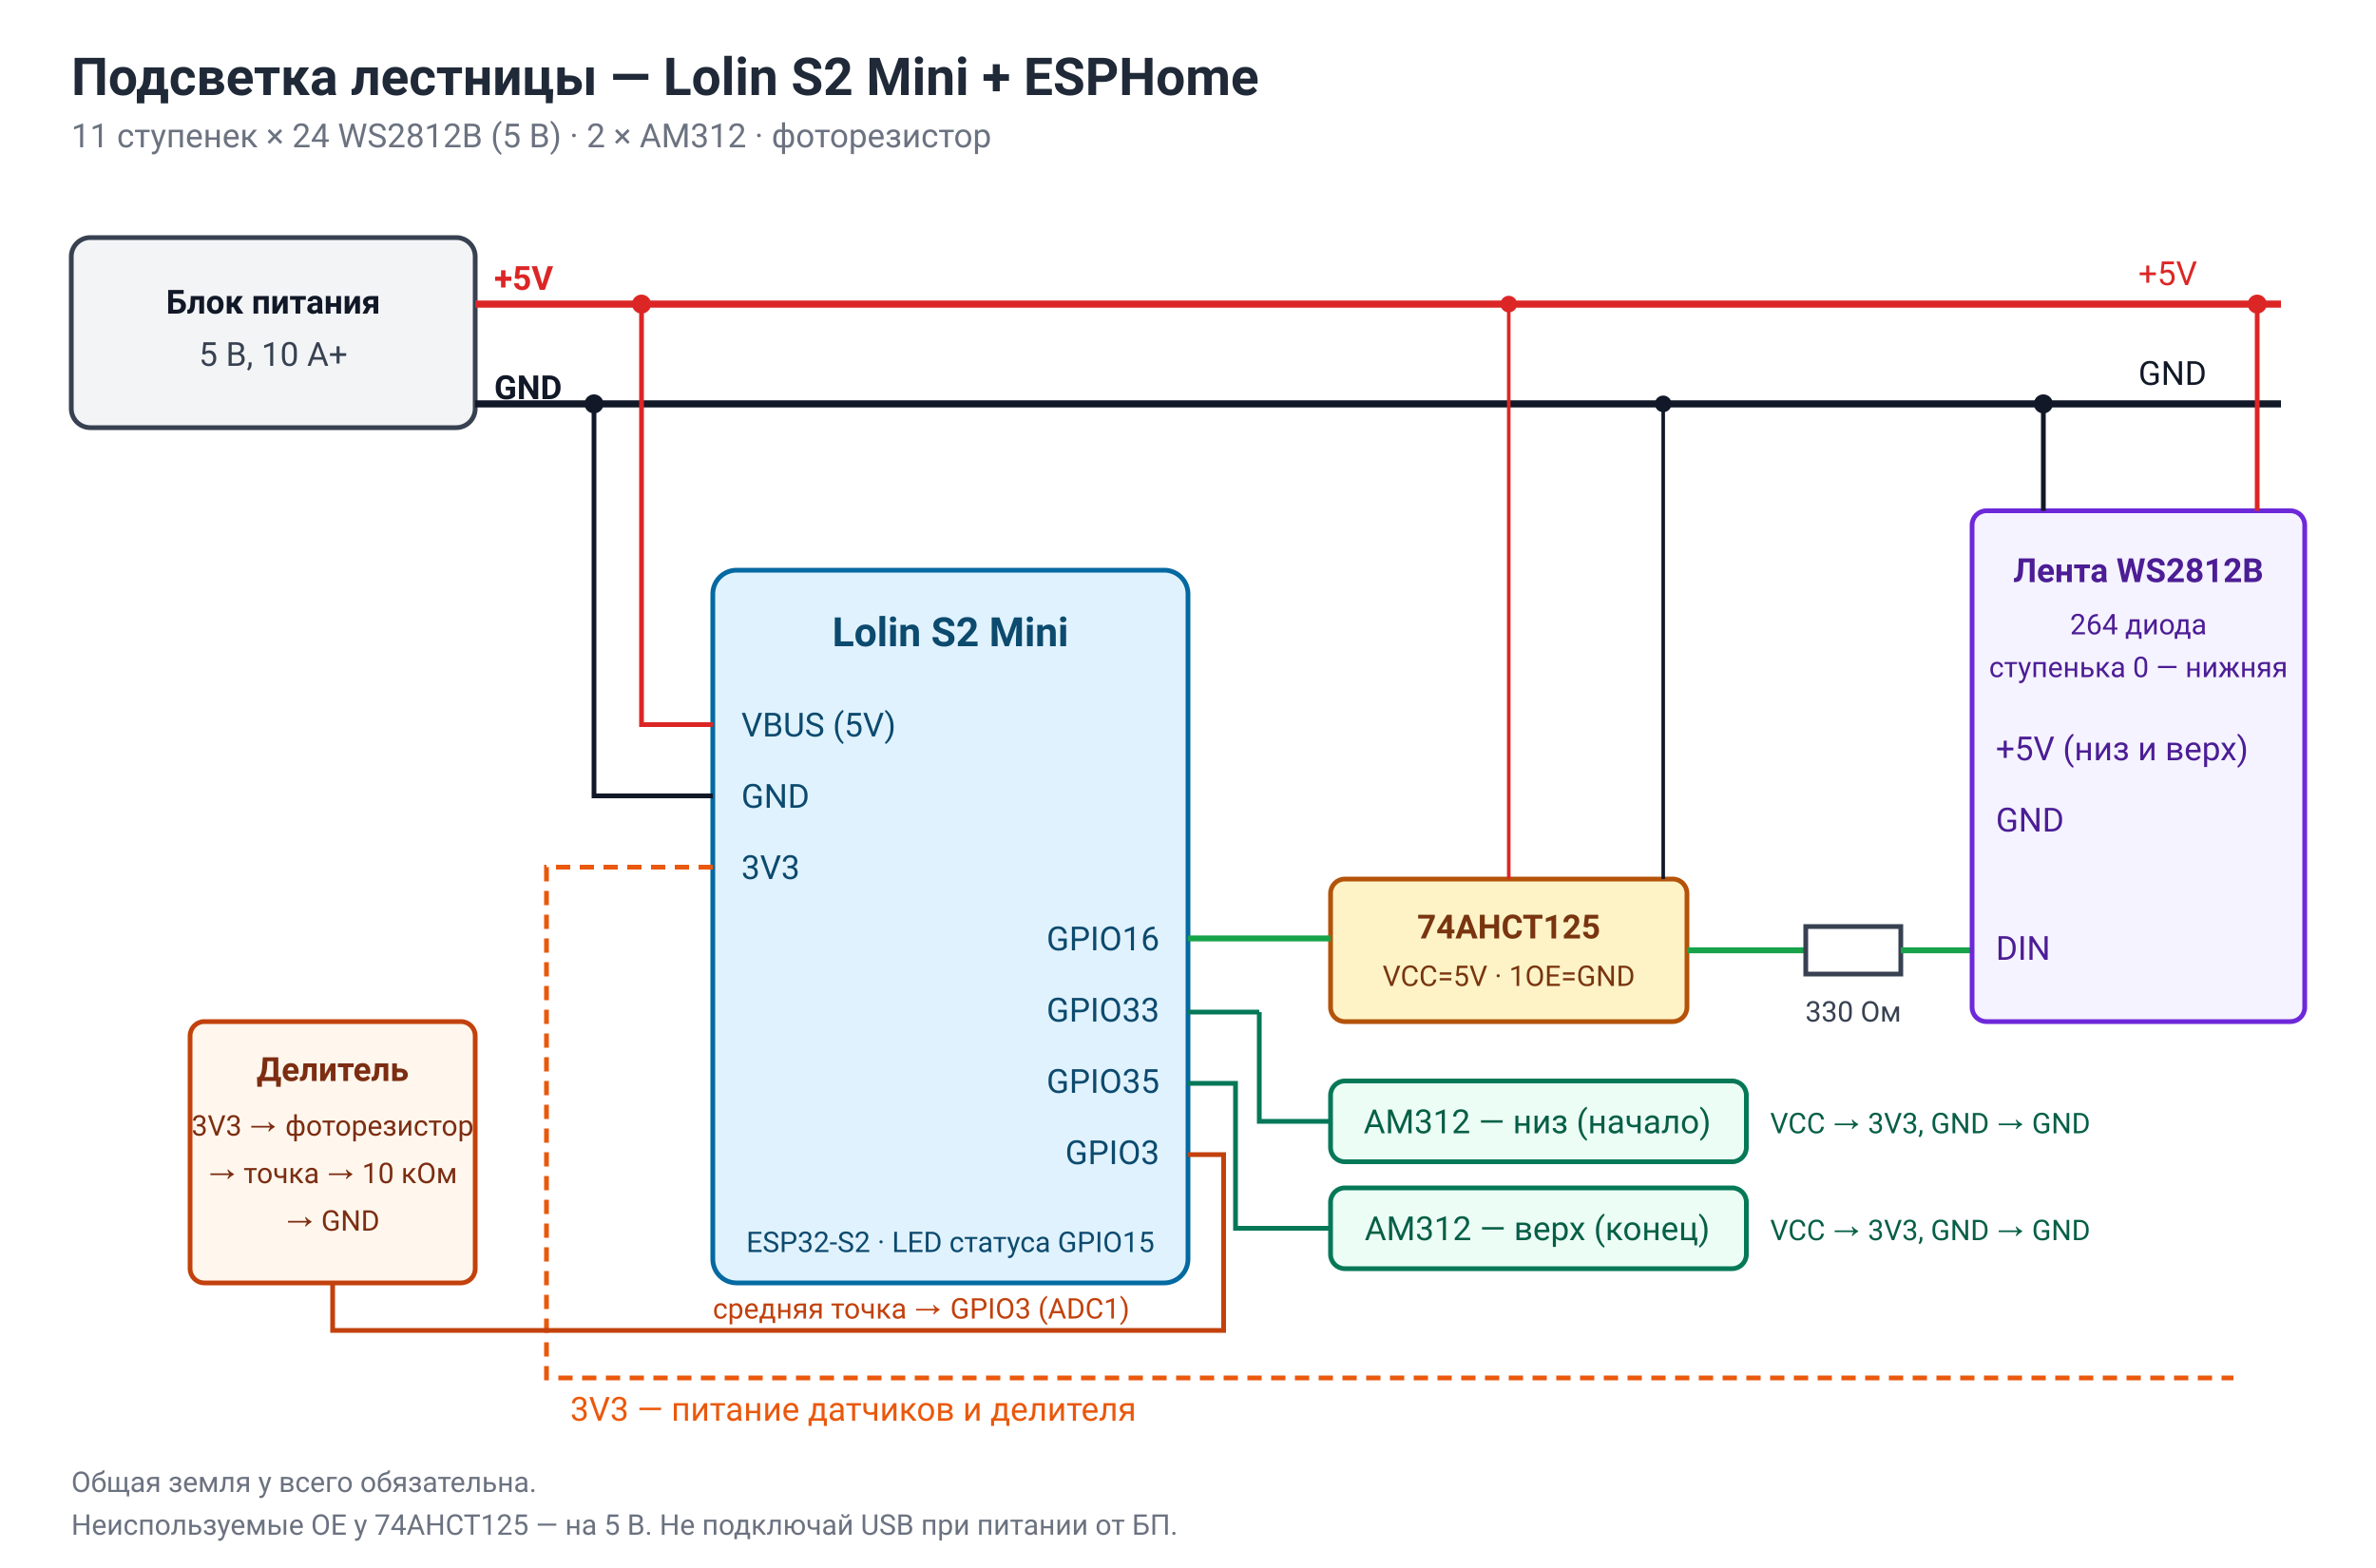
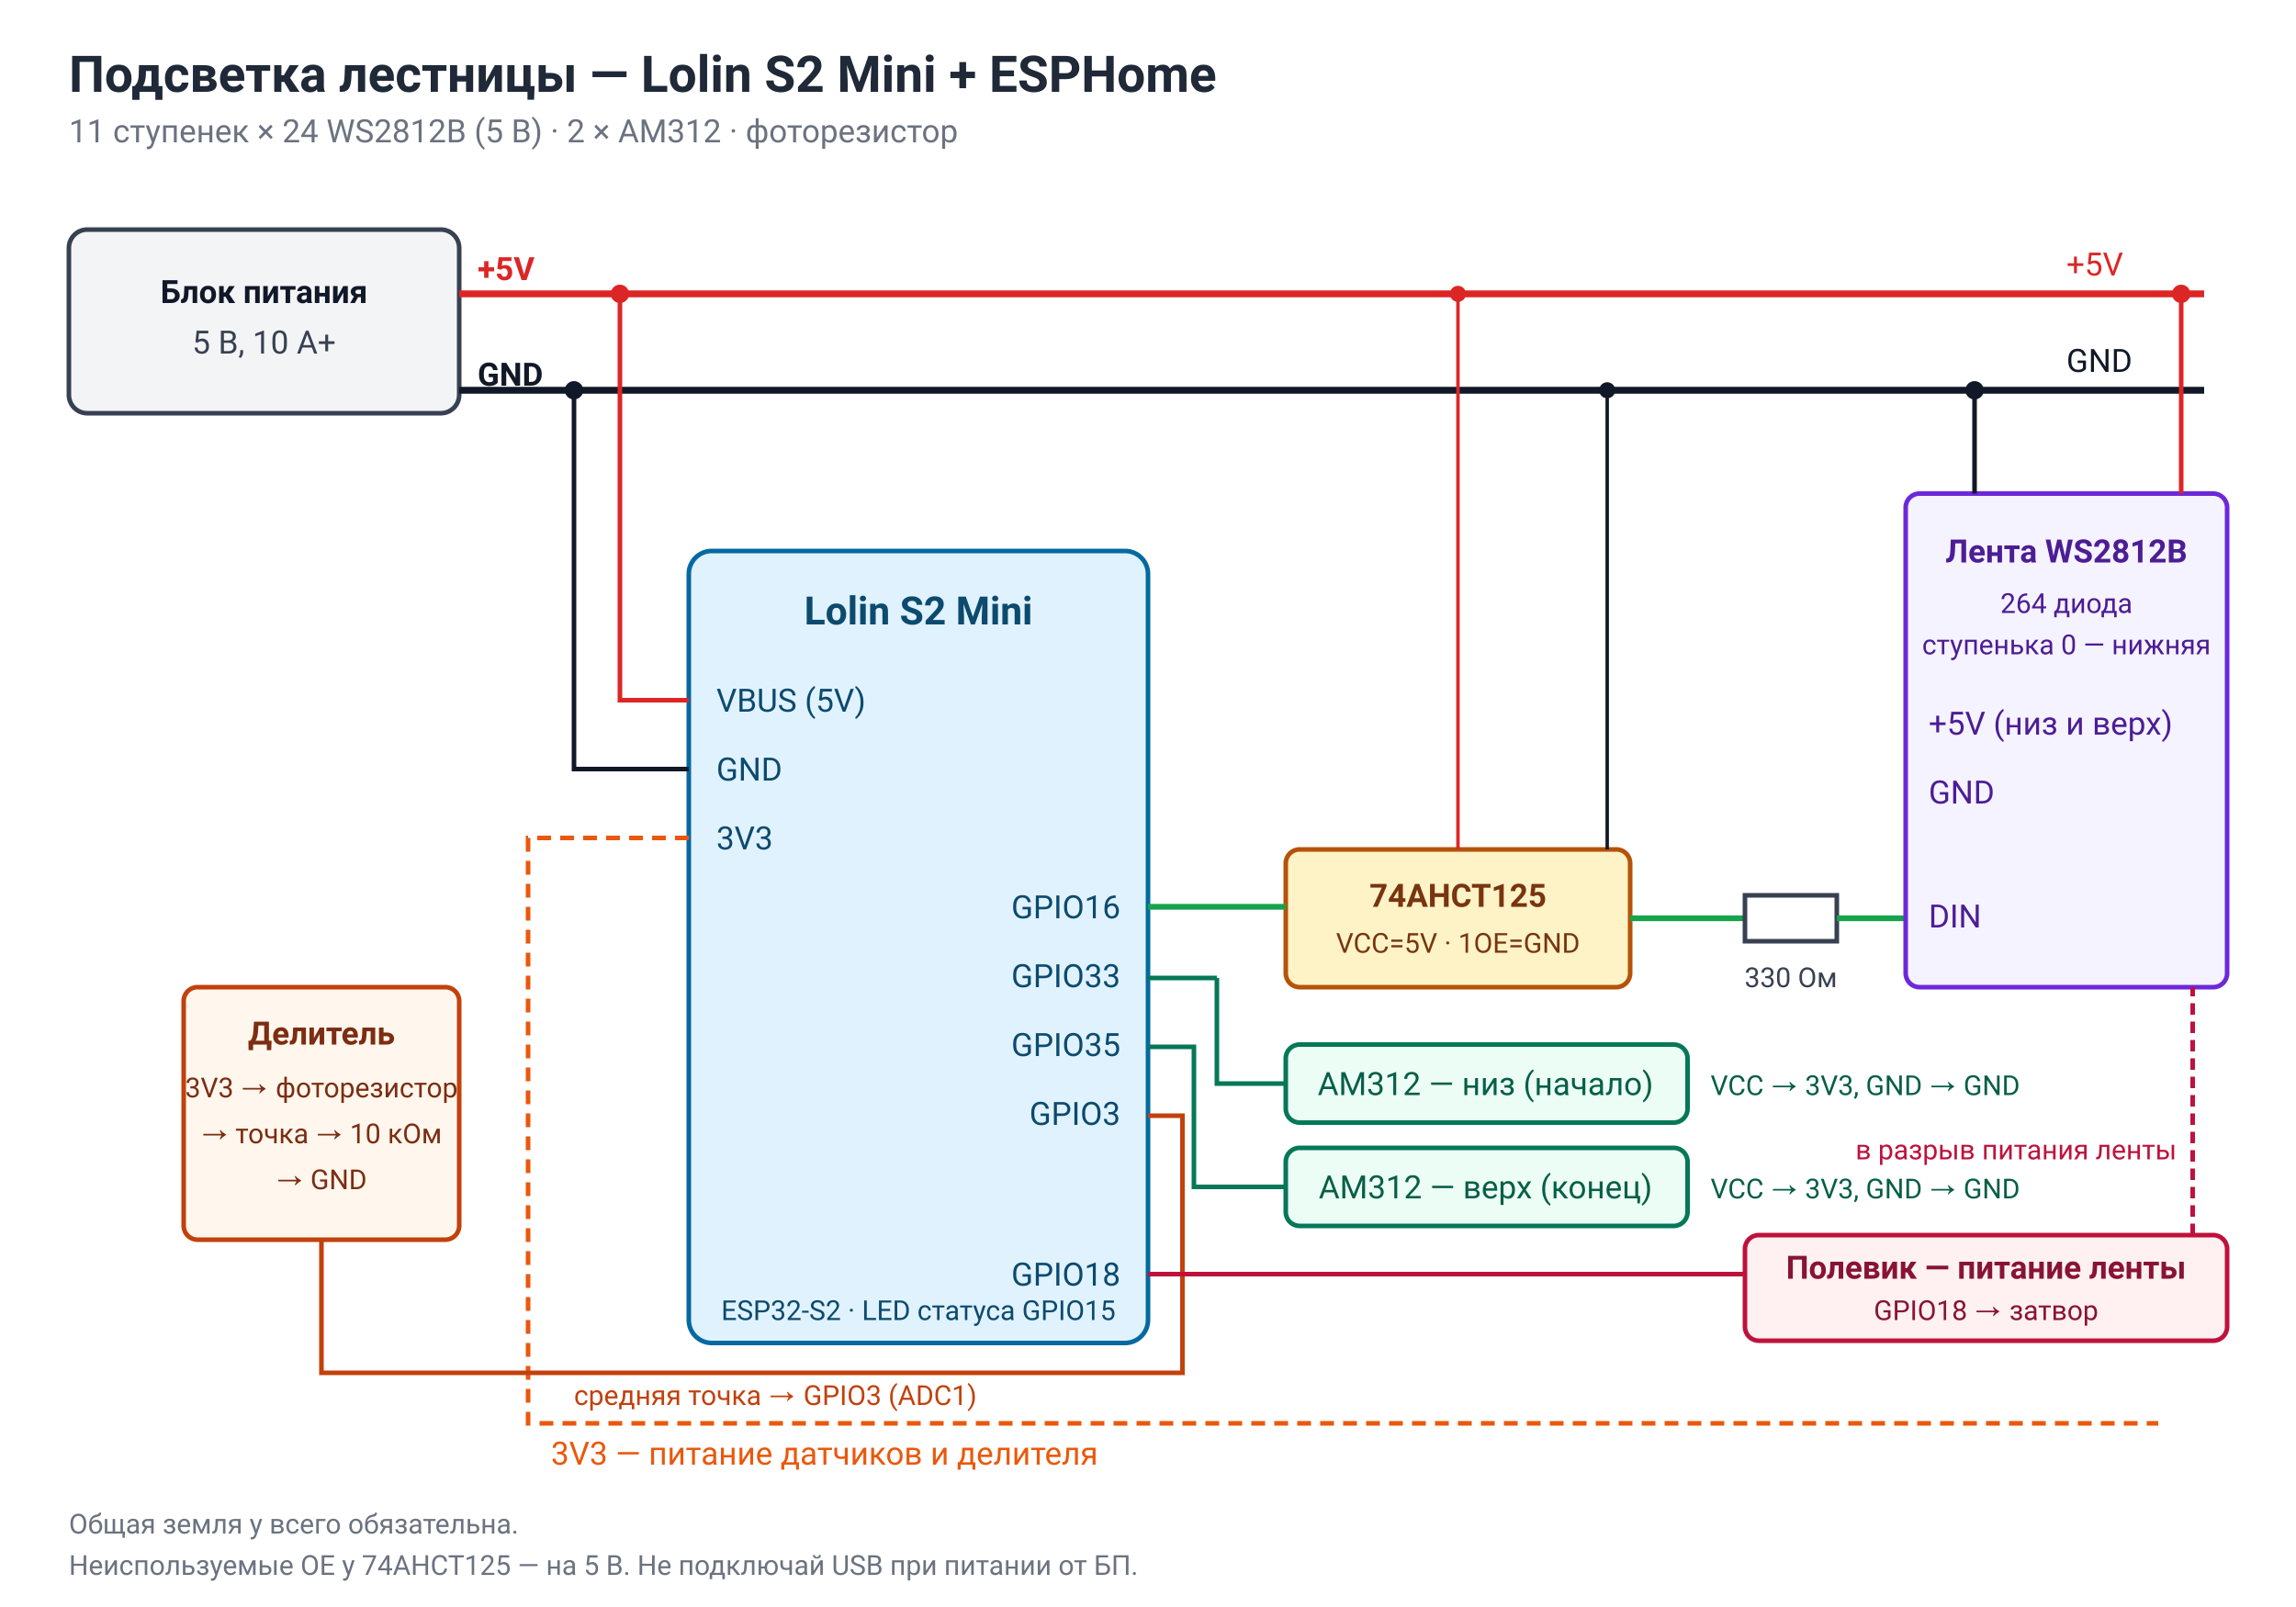
- <svg xmlns="http://www.w3.org/2000/svg" viewBox="0 0 1000 660" font-family="Segoe UI, Roboto, Helvetica, Arial, sans-serif" font-size="14">
-   <rect width="1000" height="660" fill="#ffffff" />
+ <svg xmlns="http://www.w3.org/2000/svg" viewBox="0 0 1000 700" font-family="Segoe UI, Roboto, Helvetica, Arial, sans-serif" font-size="14">
+   <rect width="1000" height="700" fill="#ffffff" />
  <text x="30" y="40" font-size="22" font-weight="700" fill="#1f2937">Подсветка лестницы — Lolin S2 Mini + ESPHome</text>
  <text x="30" y="62" fill="#6b7280">11 ступенек × 24 WS2812B (5 В) · 2 × AM312 · фоторезистор</text>
  <rect x="30" y="100" width="170" height="80" rx="8" fill="#f3f4f6" stroke="#374151" stroke-width="2" />
  <text x="115" y="132" text-anchor="middle" font-weight="700" fill="#111827">Блок питания</text>
  <text x="115" y="154" text-anchor="middle" fill="#374151">5 В, 10 А+</text>
  <text x="208" y="122" fill="#dc2626" font-weight="700">+5V</text>
  <text x="208" y="168" fill="#111827" font-weight="700">GND</text>
  <line x1="200" y1="128" x2="960" y2="128" stroke="#dc2626" stroke-width="3" />
  <line x1="200" y1="170" x2="960" y2="170" stroke="#111827" stroke-width="3" />
  <text x="900" y="120" fill="#dc2626">+5V</text>
  <text x="900" y="162" fill="#111827">GND</text>
-   <rect x="300" y="240" width="200" height="300" rx="10" fill="#e0f2fe" stroke="#0369a1" stroke-width="2" />
+   <rect x="300" y="240" width="200" height="345" rx="10" fill="#e0f2fe" stroke="#0369a1" stroke-width="2" />
  <text x="400" y="272" text-anchor="middle" font-weight="700" font-size="17" fill="#0c4a6e">Lolin S2 Mini</text>
-   <text x="400" y="527" text-anchor="middle" font-size="12" fill="#0c4a6e">ESP32-S2 · LED статуса GPIO15</text>
+   <text x="400" y="575" text-anchor="middle" font-size="12" fill="#0c4a6e">ESP32-S2 · LED статуса GPIO15</text>
  <g fill="#0c4a6e">
    <text x="312" y="310">VBUS (5V)</text>
    <text x="312" y="340">GND</text>
    <text x="312" y="370">3V3</text>
    <text x="488" y="400" text-anchor="end">GPIO16</text>
    <text x="488" y="430" text-anchor="end">GPIO33</text>
    <text x="488" y="460" text-anchor="end">GPIO35</text>
    <text x="488" y="490" text-anchor="end">GPIO3</text>
+     <text x="488" y="560" text-anchor="end">GPIO18</text>
  </g>
  <polyline points="300,305 270,305 270,128" fill="none" stroke="#dc2626" stroke-width="2" />
  <circle cx="270" cy="128" r="4" fill="#dc2626" />
  <polyline points="300,335 250,335 250,170" fill="none" stroke="#111827" stroke-width="2" />
  <circle cx="250" cy="170" r="4" fill="#111827" />
-   <polyline points="300,365 230,365 230,580 940,580" fill="none" stroke="#ea580c" stroke-width="2" stroke-dasharray="6 4" />
-   <text x="240" y="598" fill="#ea580c">3V3 — питание датчиков и делителя</text>
+   <polyline points="300,365 230,365 230,620 940,620" fill="none" stroke="#ea580c" stroke-width="2" stroke-dasharray="6 4" />
+   <text x="240" y="638" fill="#ea580c">3V3 — питание датчиков и делителя</text>
  <rect x="560" y="370" width="150" height="60" rx="6" fill="#fef3c7" stroke="#b45309" stroke-width="2" />
  <text x="635" y="395" text-anchor="middle" font-weight="700" fill="#78350f">74AHCT125</text>
  <text x="635" y="415" text-anchor="middle" font-size="12" fill="#78350f">VCC=5V · 1OE=GND</text>
  <line x1="500" y1="395" x2="560" y2="395" stroke="#16a34a" stroke-width="2.5" />
  <polyline points="635,370 635,128" fill="none" stroke="#dc2626" stroke-width="1.5" />
  <circle cx="635" cy="128" r="3.5" fill="#dc2626" />
  <polyline points="700,370 700,170" fill="none" stroke="#111827" stroke-width="1.5" />
  <circle cx="700" cy="170" r="3.5" fill="#111827" />
  <polyline points="710,400 760,400" fill="none" stroke="#16a34a" stroke-width="2.5" />
  <rect x="760" y="390" width="40" height="20" fill="#ffffff" stroke="#374151" stroke-width="2" />
  <text x="780" y="430" text-anchor="middle" font-size="12" fill="#374151">330 Ом</text>
  <line x1="800" y1="400" x2="830" y2="400" stroke="#16a34a" stroke-width="2.5" />
  <rect x="830" y="215" width="140" height="215" rx="6" fill="#f5f3ff" stroke="#6d28d9" stroke-width="2" />
  <text x="900" y="245" text-anchor="middle" font-weight="700" fill="#4c1d95">Лента WS2812B</text>
  <text x="900" y="267" text-anchor="middle" font-size="12" fill="#4c1d95">264 диода</text>
  <text x="900" y="285" text-anchor="middle" font-size="12" fill="#4c1d95">ступенька 0 — нижняя</text>
  <text x="840" y="404" fill="#4c1d95">DIN</text>
  <text x="840" y="320" fill="#4c1d95">+5V (низ и верх)</text>
  <text x="840" y="350" fill="#4c1d95">GND</text>
  <polyline points="950,215 950,128" fill="none" stroke="#dc2626" stroke-width="2" />
  <circle cx="950" cy="128" r="4" fill="#dc2626" />
  <polyline points="860,215 860,170" fill="none" stroke="#111827" stroke-width="2" />
  <circle cx="860" cy="170" r="4" fill="#111827" />
  <rect x="560" y="455" width="175" height="34" rx="6" fill="#ecfdf5" stroke="#047857" stroke-width="2" />
  <text x="647" y="477" text-anchor="middle" fill="#065f46">AM312 — низ (начало)</text>
  <line x1="500" y1="426" x2="530" y2="426" stroke="#047857" stroke-width="2" />
  <polyline points="530,426 530,472 560,472" fill="none" stroke="#047857" stroke-width="2" />
  <rect x="560" y="500" width="175" height="34" rx="6" fill="#ecfdf5" stroke="#047857" stroke-width="2" />
  <text x="647" y="522" text-anchor="middle" fill="#065f46">AM312 — верх (конец)</text>
  <polyline points="500,456 520,456 520,517 560,517" fill="none" stroke="#047857" stroke-width="2" />
  <text x="745" y="477" font-size="12" fill="#065f46">VCC → 3V3, GND → GND</text>
  <text x="745" y="522" font-size="12" fill="#065f46">VCC → 3V3, GND → GND</text>
  <rect x="80" y="430" width="120" height="110" rx="6" fill="#fff7ed" stroke="#c2410c" stroke-width="2" />
  <text x="140" y="455" text-anchor="middle" font-weight="700" fill="#7c2d12">Делитель</text>
  <text x="140" y="478" text-anchor="middle" font-size="12" fill="#7c2d12">3V3 → фоторезистор</text>
  <text x="140" y="498" text-anchor="middle" font-size="12" fill="#7c2d12">→ точка → 10 кОм</text>
  <text x="140" y="518" text-anchor="middle" font-size="12" fill="#7c2d12">→ GND</text>
-   <polyline points="500,486 515,486 515,560 140,560 140,540" fill="none" stroke="#c2410c" stroke-width="2" />
-   <text x="300" y="555" font-size="12" fill="#c2410c">средняя точка → GPIO3 (ADC1)</text>
-   <text x="30" y="628" font-size="12" fill="#6b7280">Общая земля у всего обязательна.</text>
-   <text x="30" y="646" font-size="12" fill="#6b7280">Неиспользуемые OE у 74AHCT125 — на 5 В. Не подключай USB при питании от БП.</text>
+   <polyline points="500,486 515,486 515,598 140,598 140,540" fill="none" stroke="#c2410c" stroke-width="2" />
+   <text x="250" y="612" font-size="12" fill="#c2410c">средняя точка → GPIO3 (ADC1)</text>
+   <text x="30" y="668" font-size="12" fill="#6b7280">Общая земля у всего обязательна.</text>
+   <text x="30" y="686" font-size="12" fill="#6b7280">Неиспользуемые OE у 74AHCT125 — на 5 В. Не подключай USB при питании от БП.</text>
+   <line x1="500" y1="555" x2="760" y2="555" stroke="#be123c" stroke-width="2" />
+   <rect x="760" y="538" width="210" height="46" rx="6" fill="#fff1f2" stroke="#be123c" stroke-width="2" />
+   <text x="865" y="557" text-anchor="middle" font-weight="700" fill="#881337">Полевик — питание ленты</text>
+   <text x="865" y="575" text-anchor="middle" font-size="12" fill="#881337">GPIO18 → затвор</text>
+   <polyline points="955,538 955,430" fill="none" stroke="#be123c" stroke-width="2" stroke-dasharray="5 3" />
+   <text x="948" y="505" text-anchor="end" font-size="12" fill="#be123c">в разрыв питания ленты</text>
</svg>
